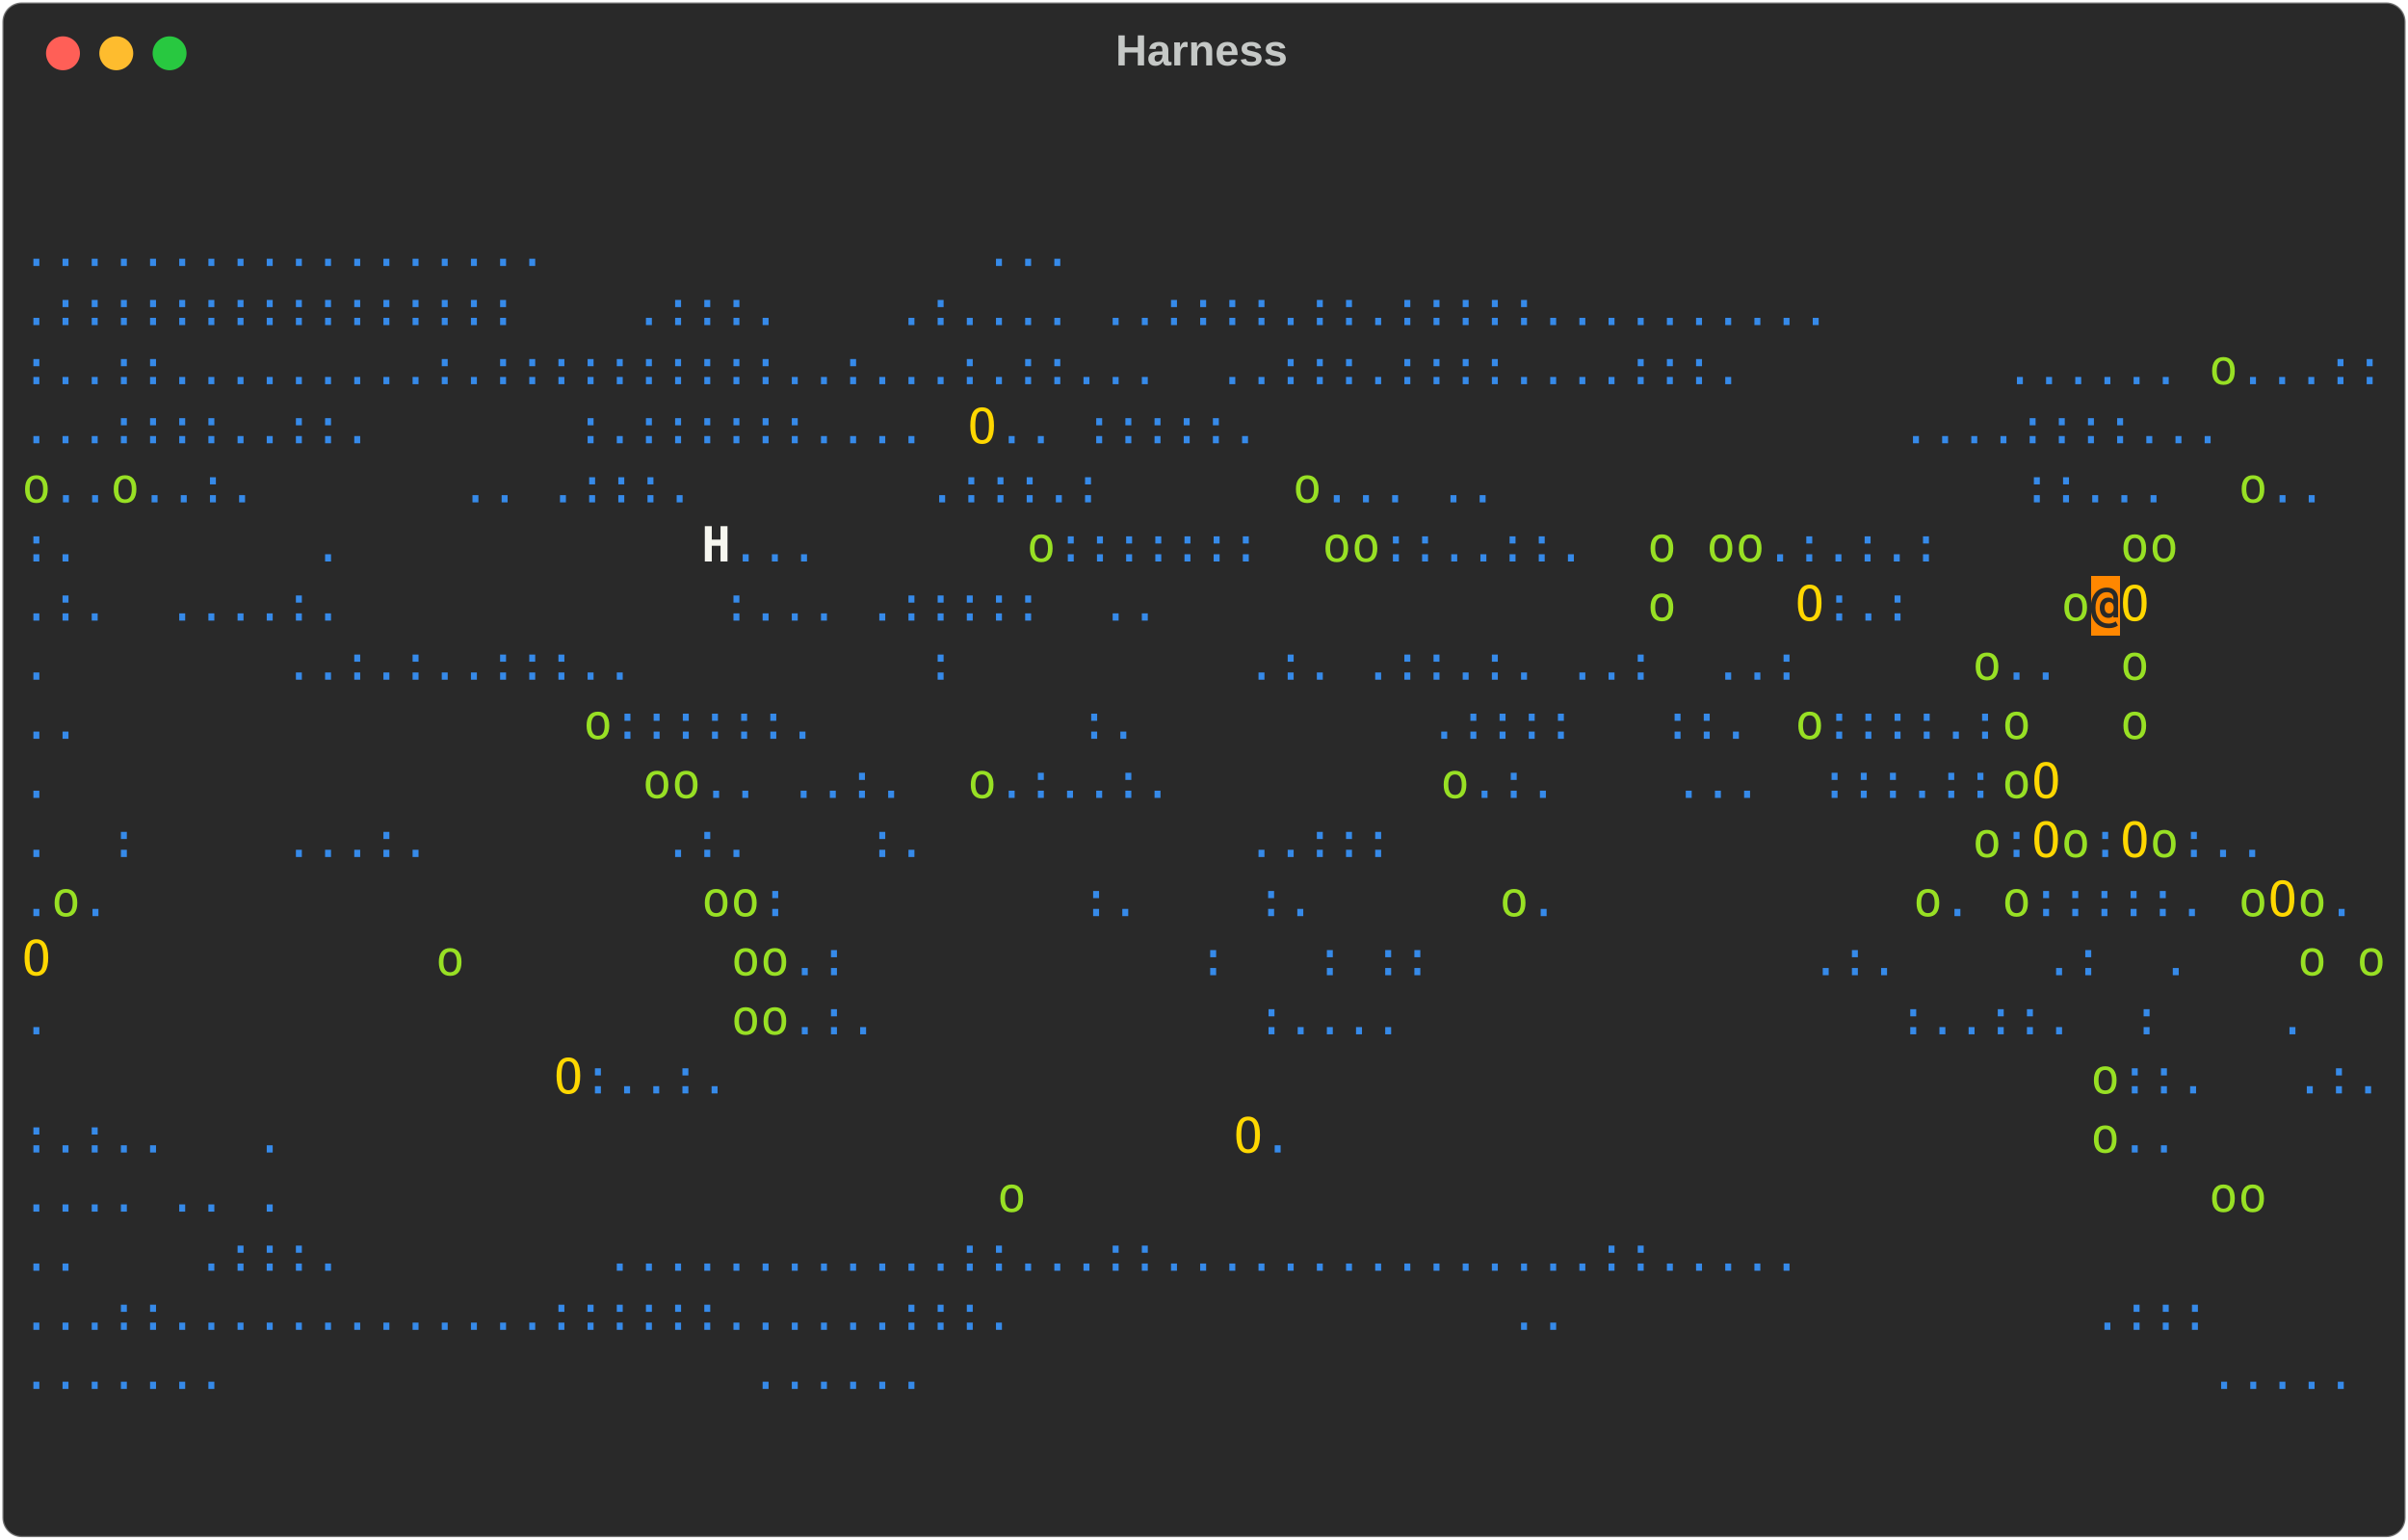
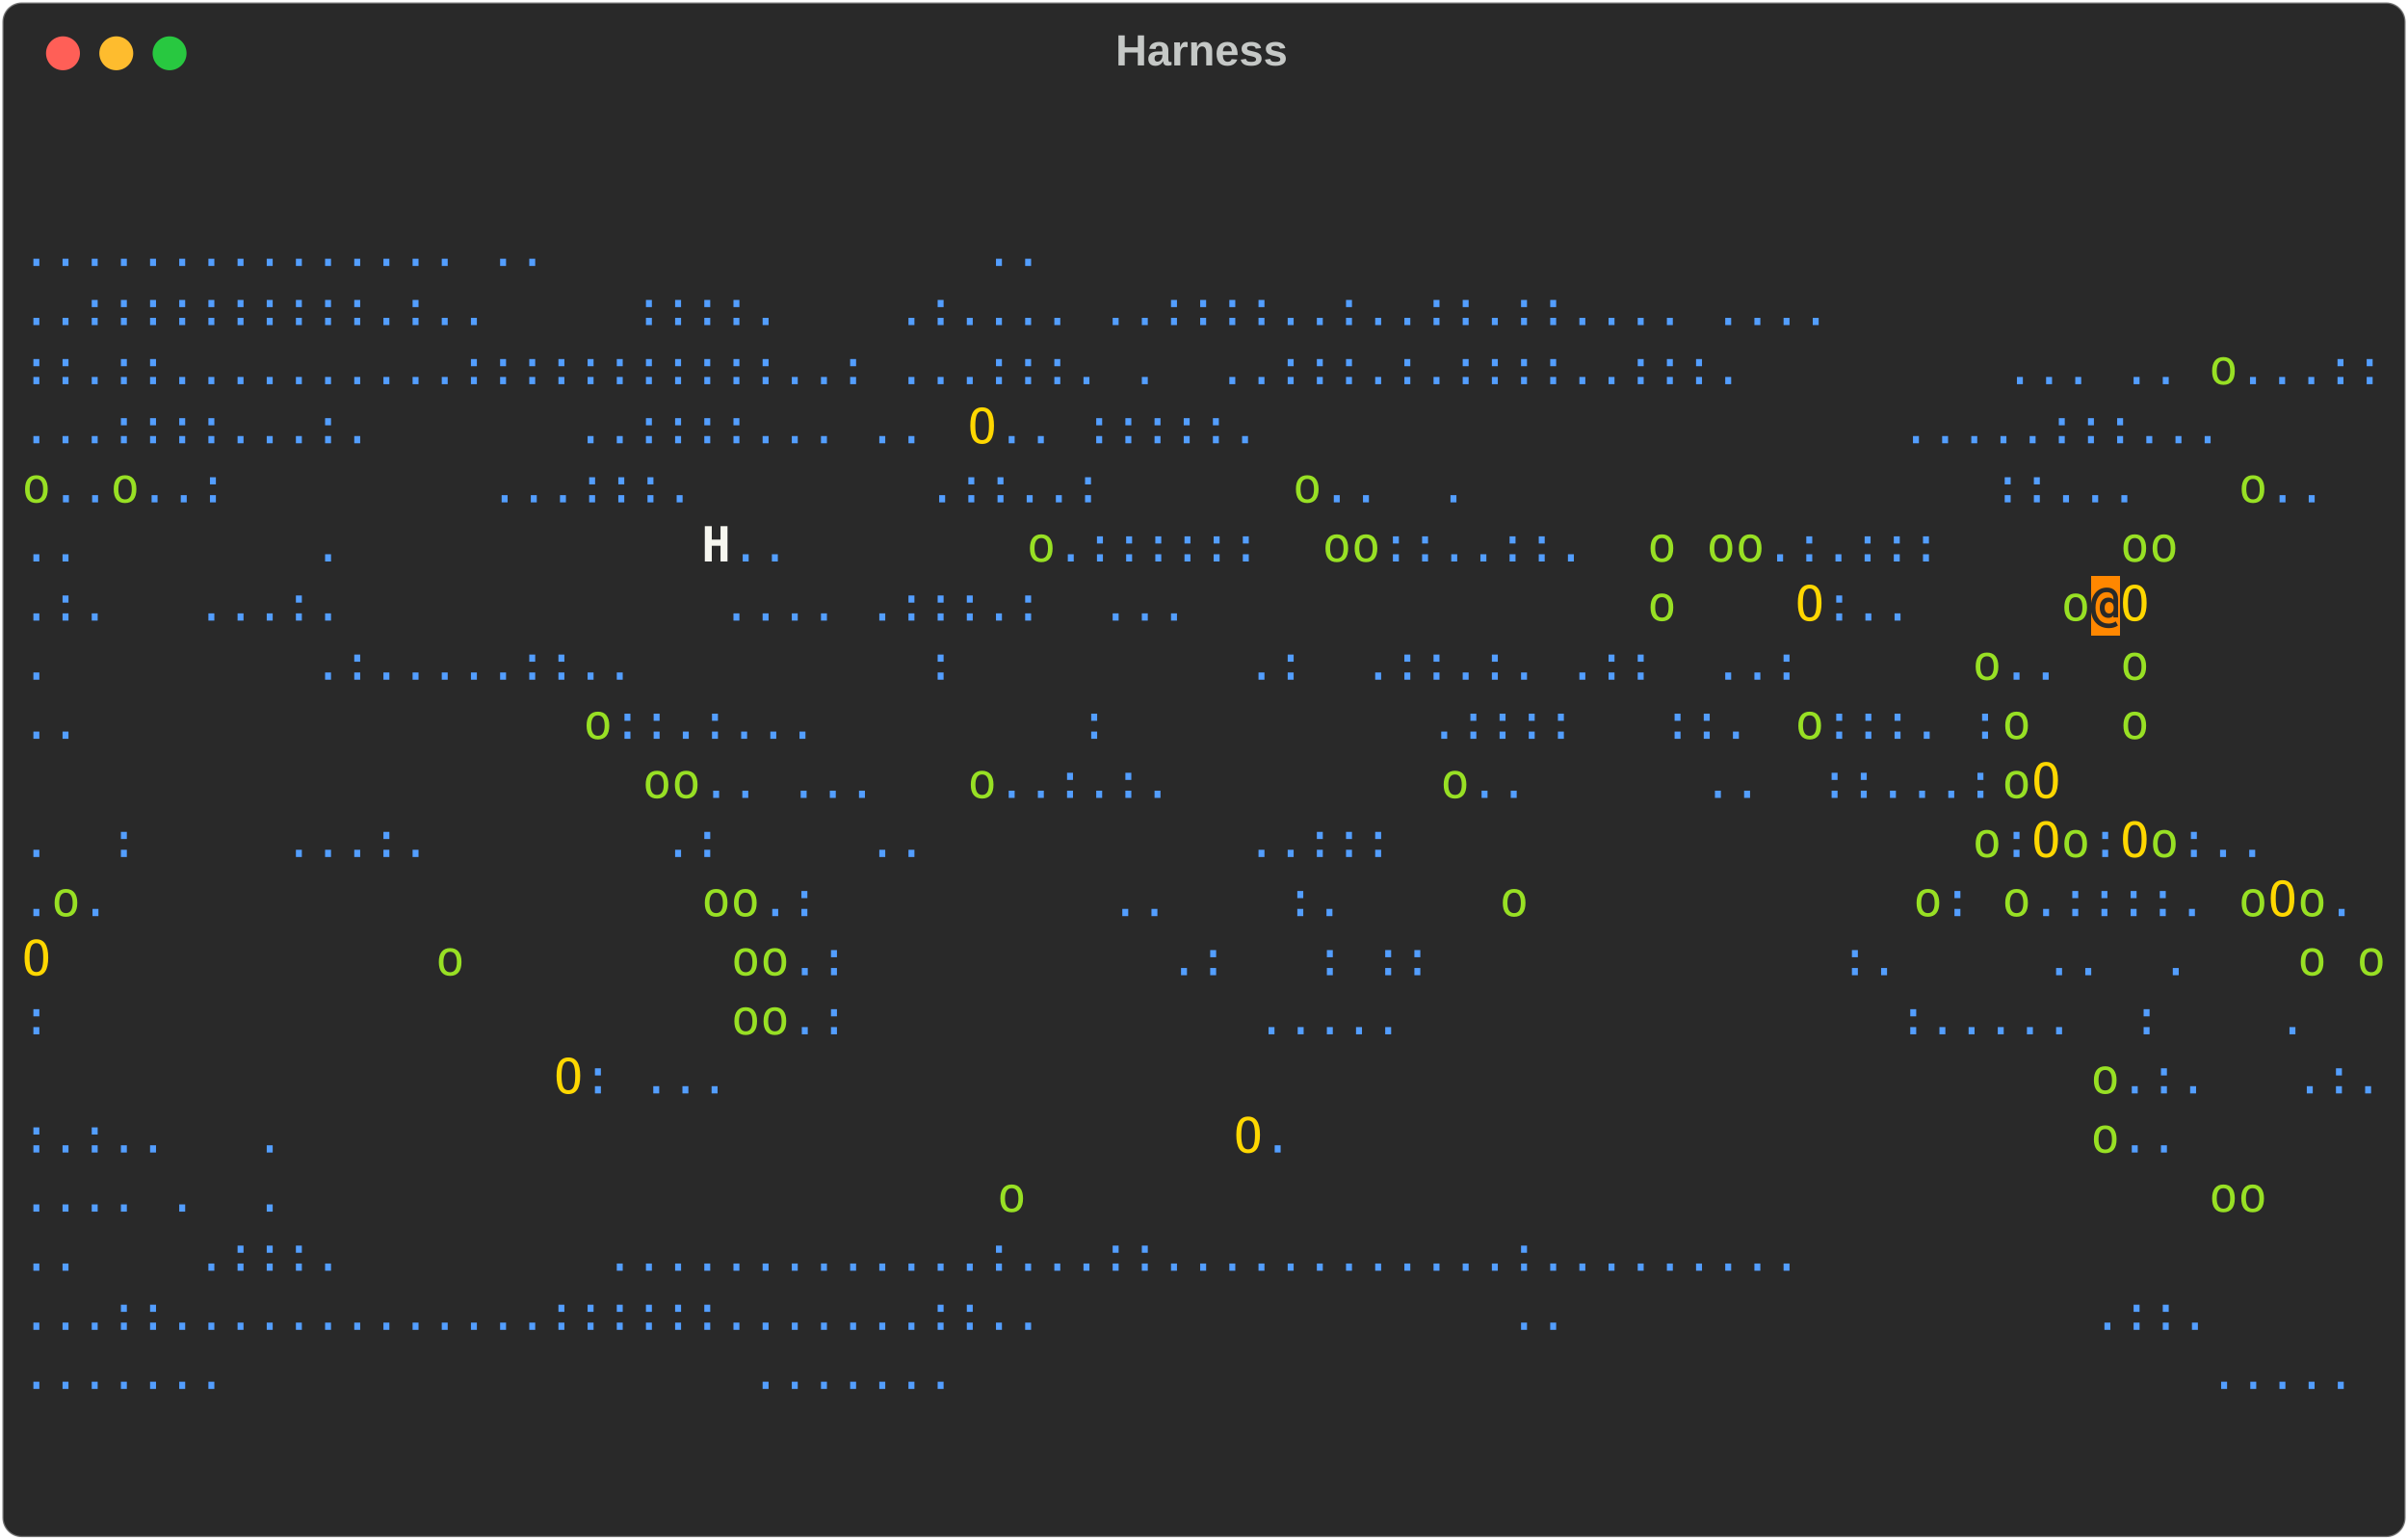
<svg xmlns="http://www.w3.org/2000/svg" class="rich-terminal" viewBox="0 0 994 635.6">
  <style>

    @font-face {
        font-family: "Fira Code";
        src: local("FiraCode-Regular"),
                url("https://cdnjs.cloudflare.com/ajax/libs/firacode/6.2.0/woff2/FiraCode-Regular.woff2") format("woff2"),
                url("https://cdnjs.cloudflare.com/ajax/libs/firacode/6.2.0/woff/FiraCode-Regular.woff") format("woff");
        font-style: normal;
        font-weight: 400;
    }
    @font-face {
        font-family: "Fira Code";
        src: local("FiraCode-Bold"),
                url("https://cdnjs.cloudflare.com/ajax/libs/firacode/6.2.0/woff2/FiraCode-Bold.woff2") format("woff2"),
                url("https://cdnjs.cloudflare.com/ajax/libs/firacode/6.2.0/woff/FiraCode-Bold.woff") format("woff");
        font-style: bold;
        font-weight: 700;
    }

    .terminal-matrix {
        font-family: Fira Code, monospace;
        font-size: 20px;
        line-height: 24.4px;
        font-variant-east-asian: full-width;
    }

    .terminal-title {
        font-size: 18px;
        font-weight: bold;
        font-family: arial;
    }

-     .terminal-r1 { fill: #368ae9 }
+     .terminal-r1 { fill: #539eff }
.terminal-r2 { fill: #c5c8c6 }
.terminal-r3 { fill: #98e024 }
.terminal-r4 { fill: #ffd700 }
.terminal-r5 { fill: #f6f6ef;font-weight: bold }
.terminal-r6 { fill: #292929;font-weight: bold }
    </style>
  <defs>
    <clipPath id="terminal-clip-terminal">
      <rect x="0" y="0" width="975.0" height="584.6" />
    </clipPath>
    <clipPath id="terminal-line-0">
      <rect x="0" y="1.5" width="976" height="24.65" />
    </clipPath>
    <clipPath id="terminal-line-1">
      <rect x="0" y="25.9" width="976" height="24.65" />
    </clipPath>
    <clipPath id="terminal-line-2">
      <rect x="0" y="50.3" width="976" height="24.65" />
    </clipPath>
    <clipPath id="terminal-line-3">
      <rect x="0" y="74.7" width="976" height="24.65" />
    </clipPath>
    <clipPath id="terminal-line-4">
      <rect x="0" y="99.1" width="976" height="24.65" />
    </clipPath>
    <clipPath id="terminal-line-5">
      <rect x="0" y="123.5" width="976" height="24.65" />
    </clipPath>
    <clipPath id="terminal-line-6">
      <rect x="0" y="147.9" width="976" height="24.65" />
    </clipPath>
    <clipPath id="terminal-line-7">
      <rect x="0" y="172.3" width="976" height="24.65" />
    </clipPath>
    <clipPath id="terminal-line-8">
      <rect x="0" y="196.7" width="976" height="24.65" />
    </clipPath>
    <clipPath id="terminal-line-9">
      <rect x="0" y="221.1" width="976" height="24.65" />
    </clipPath>
    <clipPath id="terminal-line-10">
      <rect x="0" y="245.5" width="976" height="24.65" />
    </clipPath>
    <clipPath id="terminal-line-11">
      <rect x="0" y="269.9" width="976" height="24.65" />
    </clipPath>
    <clipPath id="terminal-line-12">
      <rect x="0" y="294.3" width="976" height="24.65" />
    </clipPath>
    <clipPath id="terminal-line-13">
      <rect x="0" y="318.7" width="976" height="24.65" />
    </clipPath>
    <clipPath id="terminal-line-14">
      <rect x="0" y="343.1" width="976" height="24.65" />
    </clipPath>
    <clipPath id="terminal-line-15">
      <rect x="0" y="367.5" width="976" height="24.65" />
    </clipPath>
    <clipPath id="terminal-line-16">
      <rect x="0" y="391.9" width="976" height="24.65" />
    </clipPath>
    <clipPath id="terminal-line-17">
      <rect x="0" y="416.3" width="976" height="24.65" />
    </clipPath>
    <clipPath id="terminal-line-18">
      <rect x="0" y="440.7" width="976" height="24.65" />
    </clipPath>
    <clipPath id="terminal-line-19">
      <rect x="0" y="465.1" width="976" height="24.65" />
    </clipPath>
    <clipPath id="terminal-line-20">
      <rect x="0" y="489.5" width="976" height="24.65" />
    </clipPath>
    <clipPath id="terminal-line-21">
      <rect x="0" y="513.9" width="976" height="24.65" />
    </clipPath>
    <clipPath id="terminal-line-22">
      <rect x="0" y="538.3" width="976" height="24.65" />
    </clipPath>
  </defs>
  <rect fill="#292929" stroke="rgba(255,255,255,0.35)" stroke-width="1" x="1" y="1" width="992" height="633.6" rx="8" />
  <text class="terminal-title" fill="#c5c8c6" text-anchor="middle" x="496" y="27">Harness</text>
  <g transform="translate(26,22)">
    <circle cx="0" cy="0" r="7" fill="#ff5f57" />
    <circle cx="22" cy="0" r="7" fill="#febc2e" />
    <circle cx="44" cy="0" r="7" fill="#28c840" />
  </g>
  <g transform="translate(9, 41)" clip-path="url(#terminal-clip-terminal)">
    <rect fill="#ff8700" x="854" y="196.7" width="12.2" height="24.65" shape-rendering="crispEdges" />
    <g class="terminal-matrix">
      <text class="terminal-r2" x="976" y="20" textLength="12.2" clip-path="url(#terminal-line-0)">
</text>
      <text class="terminal-r2" x="976" y="44.4" textLength="12.2" clip-path="url(#terminal-line-1)">
</text>
-       <text class="terminal-r1" x="0" y="68.8" textLength="976" clip-path="url(#terminal-line-2)">                   ..................               ...                         </text>
+       <text class="terminal-r1" x="0" y="68.8" textLength="976" clip-path="url(#terminal-line-2)">                   ............... ..               ..                          </text>
      <text class="terminal-r2" x="976" y="68.8" textLength="12.2" clip-path="url(#terminal-line-2)">
</text>
-       <text class="terminal-r1" x="0" y="93.2" textLength="976" clip-path="url(#terminal-line-3)">            .::::::::::::::::    .:::.    .:.... ..::::.::.:::::..........      </text>
+       <text class="terminal-r1" x="0" y="93.2" textLength="976" clip-path="url(#terminal-line-3)">            ..::::::::::.:..     ::::.    .:.... ..::::..:..::.::.... ....      </text>
      <text class="terminal-r2" x="976" y="93.2" textLength="12.2" clip-path="url(#terminal-line-3)">
</text>
-       <text class="terminal-r1" x="0" y="117.6" textLength="902.8" clip-path="url(#terminal-line-4)">:..::.........:.::::::::::..:...:.::...  ..:::.::::....:::.         ......</text>
+       <text class="terminal-r1" x="0" y="117.6" textLength="902.8" clip-path="url(#terminal-line-4)">::.::..........:::::::::::..: ...:::. .  ..:::.:.::::..:::.         ... ..</text>
      <text class="terminal-r3" x="902.8" y="117.6" textLength="12.2" clip-path="url(#terminal-line-4)">o</text>
      <text class="terminal-r1" x="915" y="117.6" textLength="61" clip-path="url(#terminal-line-4)">...::</text>
      <text class="terminal-r2" x="976" y="117.6" textLength="12.2" clip-path="url(#terminal-line-4)">
</text>
-       <text class="terminal-r1" x="0" y="142" textLength="390.4" clip-path="url(#terminal-line-5)">...::::..::.       :.::::::.... </text>
+       <text class="terminal-r1" x="0" y="142" textLength="390.4" clip-path="url(#terminal-line-5)">...::::...:.       ..::::... .. </text>
      <text class="terminal-r4" x="390.4" y="142" textLength="12.2" clip-path="url(#terminal-line-5)">O</text>
-       <text class="terminal-r1" x="402.6" y="142" textLength="573.4" clip-path="url(#terminal-line-5)">     .. :::::.                      ....::::...</text>
+       <text class="terminal-r1" x="402.6" y="142" textLength="573.4" clip-path="url(#terminal-line-5)">     .. :::::.                      .....:::...</text>
      <text class="terminal-r2" x="976" y="142" textLength="12.2" clip-path="url(#terminal-line-5)">
</text>
      <text class="terminal-r3" x="0" y="166.4" textLength="12.2" clip-path="url(#terminal-line-6)">o</text>
      <text class="terminal-r1" x="12.2" y="166.4" textLength="24.4" clip-path="url(#terminal-line-6)">..</text>
      <text class="terminal-r3" x="36.6" y="166.4" textLength="12.2" clip-path="url(#terminal-line-6)">o</text>
-       <text class="terminal-r1" x="48.8" y="166.4" textLength="475.8" clip-path="url(#terminal-line-6)">      ..:.       .. .:::.        .:::.:</text>
+       <text class="terminal-r1" x="48.8" y="166.4" textLength="475.8" clip-path="url(#terminal-line-6)">      ..:         ...:::.        .::..:</text>
      <text class="terminal-r3" x="524.6" y="166.4" textLength="12.2" clip-path="url(#terminal-line-6)">o</text>
-       <text class="terminal-r1" x="536.8" y="166.4" textLength="378.2" clip-path="url(#terminal-line-6)">  ... ..                  ::...</text>
+       <text class="terminal-r1" x="536.8" y="166.4" textLength="378.2" clip-path="url(#terminal-line-6)">   ..  .                  ::...</text>
      <text class="terminal-r3" x="915" y="166.4" textLength="12.2" clip-path="url(#terminal-line-6)">o</text>
      <text class="terminal-r1" x="927.2" y="166.4" textLength="48.8" clip-path="url(#terminal-line-6)">  ..</text>
      <text class="terminal-r2" x="976" y="166.4" textLength="12.2" clip-path="url(#terminal-line-6)">
</text>
-       <text class="terminal-r1" x="0" y="190.8" textLength="280.6" clip-path="url(#terminal-line-7)">            :.        .</text>
+       <text class="terminal-r1" x="0" y="190.8" textLength="280.6" clip-path="url(#terminal-line-7)">            ..        .</text>
      <text class="terminal-r5" x="280.6" y="190.8" textLength="12.2" clip-path="url(#terminal-line-7)">H</text>
-       <text class="terminal-r1" x="292.8" y="190.8" textLength="122" clip-path="url(#terminal-line-7)">...       </text>
+       <text class="terminal-r1" x="292.8" y="190.8" textLength="122" clip-path="url(#terminal-line-7)">..        </text>
      <text class="terminal-r3" x="414.8" y="190.8" textLength="12.2" clip-path="url(#terminal-line-7)">o</text>
-       <text class="terminal-r1" x="427" y="190.8" textLength="109.8" clip-path="url(#terminal-line-7)">  :::::::</text>
+       <text class="terminal-r1" x="427" y="190.8" textLength="109.8" clip-path="url(#terminal-line-7)">  .::::::</text>
      <text class="terminal-r3" x="536.8" y="190.8" textLength="24.4" clip-path="url(#terminal-line-7)">oo</text>
      <text class="terminal-r1" x="561.2" y="190.8" textLength="109.8" clip-path="url(#terminal-line-7)">::..::.  </text>
      <text class="terminal-r3" x="671" y="190.8" textLength="12.2" clip-path="url(#terminal-line-7)">o</text>
      <text class="terminal-r3" x="695.4" y="190.8" textLength="24.4" clip-path="url(#terminal-line-7)">oo</text>
-       <text class="terminal-r1" x="719.8" y="190.8" textLength="146.4" clip-path="url(#terminal-line-7)">      .:.:.:</text>
+       <text class="terminal-r1" x="719.8" y="190.8" textLength="146.4" clip-path="url(#terminal-line-7)">      .:.:::</text>
      <text class="terminal-r3" x="866.2" y="190.8" textLength="24.4" clip-path="url(#terminal-line-7)">oo</text>
      <text class="terminal-r2" x="976" y="190.8" textLength="12.2" clip-path="url(#terminal-line-7)">
</text>
-       <text class="terminal-r1" x="0" y="215.2" textLength="671" clip-path="url(#terminal-line-8)">             .:.  ....:.             :... .:::::  ..   </text>
+       <text class="terminal-r1" x="0" y="215.2" textLength="671" clip-path="url(#terminal-line-8)">             .:.   ...:.             .... .:::.:  ...  </text>
      <text class="terminal-r3" x="671" y="215.2" textLength="12.2" clip-path="url(#terminal-line-8)">o</text>
      <text class="terminal-r4" x="732" y="215.2" textLength="12.2" clip-path="url(#terminal-line-8)">O</text>
-       <text class="terminal-r1" x="744.2" y="215.2" textLength="97.6" clip-path="url(#terminal-line-8)">     :.:</text>
+       <text class="terminal-r1" x="744.2" y="215.2" textLength="97.6" clip-path="url(#terminal-line-8)">     :..</text>
      <text class="terminal-r3" x="841.8" y="215.2" textLength="12.2" clip-path="url(#terminal-line-8)">o</text>
      <text class="terminal-r6" x="854" y="215.2" textLength="12.2" clip-path="url(#terminal-line-8)">@</text>
      <text class="terminal-r4" x="866.2" y="215.2" textLength="12.2" clip-path="url(#terminal-line-8)">O</text>
      <text class="terminal-r2" x="976" y="215.2" textLength="12.2" clip-path="url(#terminal-line-8)">
</text>
-       <text class="terminal-r1" x="0" y="239.6" textLength="805.2" clip-path="url(#terminal-line-9)">     .        ..:.:..:::..          :          .:. .::.:. ..:  ..:</text>
+       <text class="terminal-r1" x="0" y="239.6" textLength="805.2" clip-path="url(#terminal-line-9)">     .         .:.....::..          :          .:  .::.:. .::  ..:</text>
      <text class="terminal-r3" x="805.2" y="239.6" textLength="12.2" clip-path="url(#terminal-line-9)">o</text>
      <text class="terminal-r1" x="817.4" y="239.6" textLength="48.8" clip-path="url(#terminal-line-9)">..  </text>
      <text class="terminal-r3" x="866.2" y="239.6" textLength="12.2" clip-path="url(#terminal-line-9)">o</text>
      <text class="terminal-r2" x="976" y="239.6" textLength="12.2" clip-path="url(#terminal-line-9)">
</text>
      <text class="terminal-r1" x="0" y="264" textLength="231.8" clip-path="url(#terminal-line-10)">                 ..</text>
      <text class="terminal-r3" x="231.8" y="264" textLength="12.2" clip-path="url(#terminal-line-10)">o</text>
-       <text class="terminal-r1" x="244" y="264" textLength="488" clip-path="url(#terminal-line-10)">::::::.         :.          .::::   ::. </text>
+       <text class="terminal-r1" x="244" y="264" textLength="488" clip-path="url(#terminal-line-10)">::.:...         :           .::::   ::. </text>
      <text class="terminal-r3" x="732" y="264" textLength="12.2" clip-path="url(#terminal-line-10)">o</text>
-       <text class="terminal-r1" x="744.2" y="264" textLength="73.2" clip-path="url(#terminal-line-10)">::::.:</text>
+       <text class="terminal-r1" x="744.2" y="264" textLength="73.2" clip-path="url(#terminal-line-10)">:::. :</text>
      <text class="terminal-r3" x="817.4" y="264" textLength="12.2" clip-path="url(#terminal-line-10)">o</text>
      <text class="terminal-r3" x="866.2" y="264" textLength="12.2" clip-path="url(#terminal-line-10)">o</text>
      <text class="terminal-r2" x="976" y="264" textLength="12.2" clip-path="url(#terminal-line-10)">
</text>
-       <text class="terminal-r1" x="0" y="288.4" textLength="256.2" clip-path="url(#terminal-line-11)">                   . </text>
      <text class="terminal-r3" x="256.2" y="288.4" textLength="24.4" clip-path="url(#terminal-line-11)">oo</text>
-       <text class="terminal-r1" x="280.6" y="288.4" textLength="109.8" clip-path="url(#terminal-line-11)">.. ..:.  </text>
+       <text class="terminal-r1" x="280.6" y="288.4" textLength="109.8" clip-path="url(#terminal-line-11)">.. ...   </text>
      <text class="terminal-r3" x="390.4" y="288.4" textLength="12.2" clip-path="url(#terminal-line-11)">o</text>
-       <text class="terminal-r1" x="402.6" y="288.4" textLength="183" clip-path="url(#terminal-line-11)">    .:..:.     </text>
+       <text class="terminal-r1" x="402.6" y="288.4" textLength="183" clip-path="url(#terminal-line-11)">    ..:.:.     </text>
      <text class="terminal-r3" x="585.6" y="288.4" textLength="12.2" clip-path="url(#terminal-line-11)">o</text>
-       <text class="terminal-r1" x="597.8" y="288.4" textLength="219.6" clip-path="url(#terminal-line-11)">.:.    ...  :::.::</text>
+       <text class="terminal-r1" x="597.8" y="288.4" textLength="219.6" clip-path="url(#terminal-line-11)">..      ..  ::...:</text>
      <text class="terminal-r3" x="817.4" y="288.4" textLength="12.2" clip-path="url(#terminal-line-11)">o</text>
      <text class="terminal-r4" x="829.6" y="288.4" textLength="12.2" clip-path="url(#terminal-line-11)">O</text>
      <text class="terminal-r2" x="976" y="288.4" textLength="12.2" clip-path="url(#terminal-line-11)">
</text>
-       <text class="terminal-r1" x="0" y="312.8" textLength="805.2" clip-path="url(#terminal-line-12)">                   .  :     ...:.        .:.    :.           ..:::</text>
+       <text class="terminal-r1" x="0" y="312.8" textLength="805.2" clip-path="url(#terminal-line-12)">                   .  :     ...:.        .:     ..           ..:::</text>
      <text class="terminal-r3" x="805.2" y="312.8" textLength="12.2" clip-path="url(#terminal-line-12)">o</text>
      <text class="terminal-r1" x="817.4" y="312.8" textLength="12.2" clip-path="url(#terminal-line-12)">:</text>
      <text class="terminal-r4" x="829.6" y="312.8" textLength="12.2" clip-path="url(#terminal-line-12)">O</text>
      <text class="terminal-r3" x="841.8" y="312.8" textLength="12.2" clip-path="url(#terminal-line-12)">o</text>
      <text class="terminal-r1" x="854" y="312.8" textLength="12.2" clip-path="url(#terminal-line-12)">:</text>
      <text class="terminal-r4" x="866.2" y="312.8" textLength="12.2" clip-path="url(#terminal-line-12)">O</text>
      <text class="terminal-r3" x="878.4" y="312.8" textLength="12.2" clip-path="url(#terminal-line-12)">o</text>
      <text class="terminal-r1" x="890.6" y="312.8" textLength="85.4" clip-path="url(#terminal-line-12)">:..    </text>
      <text class="terminal-r2" x="976" y="312.8" textLength="12.2" clip-path="url(#terminal-line-12)">
</text>
      <text class="terminal-r1" x="0" y="337.2" textLength="12.2" clip-path="url(#terminal-line-13)">.</text>
      <text class="terminal-r3" x="12.2" y="337.2" textLength="12.2" clip-path="url(#terminal-line-13)">o</text>
      <text class="terminal-r1" x="24.4" y="337.2" textLength="256.2" clip-path="url(#terminal-line-13)">                    .</text>
      <text class="terminal-r3" x="280.6" y="337.2" textLength="24.4" clip-path="url(#terminal-line-13)">oo</text>
-       <text class="terminal-r1" x="305" y="337.2" textLength="305" clip-path="url(#terminal-line-13)">      :          :.    :.</text>
+       <text class="terminal-r1" x="305" y="337.2" textLength="305" clip-path="url(#terminal-line-13)">     .:          ..    :.</text>
      <text class="terminal-r3" x="610" y="337.2" textLength="12.2" clip-path="url(#terminal-line-13)">o</text>
-       <text class="terminal-r1" x="622.2" y="337.2" textLength="158.6" clip-path="url(#terminal-line-13)">.            </text>
      <text class="terminal-r3" x="780.8" y="337.2" textLength="12.2" clip-path="url(#terminal-line-13)">o</text>
-       <text class="terminal-r1" x="793" y="337.2" textLength="24.4" clip-path="url(#terminal-line-13)"> .</text>
+       <text class="terminal-r1" x="793" y="337.2" textLength="24.4" clip-path="url(#terminal-line-13)"> :</text>
      <text class="terminal-r3" x="817.4" y="337.2" textLength="12.2" clip-path="url(#terminal-line-13)">o</text>
-       <text class="terminal-r1" x="829.6" y="337.2" textLength="85.4" clip-path="url(#terminal-line-13)">:::::. </text>
+       <text class="terminal-r1" x="829.6" y="337.2" textLength="85.4" clip-path="url(#terminal-line-13)">.::::. </text>
      <text class="terminal-r3" x="915" y="337.2" textLength="12.2" clip-path="url(#terminal-line-13)">o</text>
      <text class="terminal-r4" x="927.2" y="337.2" textLength="12.2" clip-path="url(#terminal-line-13)">O</text>
      <text class="terminal-r3" x="939.4" y="337.2" textLength="12.2" clip-path="url(#terminal-line-13)">o</text>
      <text class="terminal-r1" x="951.6" y="337.2" textLength="24.4" clip-path="url(#terminal-line-13)"> .</text>
      <text class="terminal-r2" x="976" y="337.2" textLength="12.2" clip-path="url(#terminal-line-13)">
</text>
      <text class="terminal-r4" x="0" y="361.6" textLength="12.2" clip-path="url(#terminal-line-14)">O</text>
      <text class="terminal-r3" x="170.8" y="361.6" textLength="12.2" clip-path="url(#terminal-line-14)">o</text>
      <text class="terminal-r3" x="292.8" y="361.6" textLength="24.4" clip-path="url(#terminal-line-14)">oo</text>
-       <text class="terminal-r1" x="317.2" y="361.6" textLength="622.2" clip-path="url(#terminal-line-14)">   .:            :   : ::             .:.     .:  .</text>
+       <text class="terminal-r1" x="317.2" y="361.6" textLength="622.2" clip-path="url(#terminal-line-14)">   .:           .:   : ::              :.     ..  .</text>
      <text class="terminal-r3" x="939.4" y="361.6" textLength="12.2" clip-path="url(#terminal-line-14)">o</text>
      <text class="terminal-r3" x="963.8" y="361.6" textLength="12.2" clip-path="url(#terminal-line-14)">o</text>
      <text class="terminal-r2" x="976" y="361.6" textLength="12.2" clip-path="url(#terminal-line-14)">
</text>
-       <text class="terminal-r1" x="0" y="386" textLength="292.8" clip-path="url(#terminal-line-15)">                       .</text>
+       <text class="terminal-r1" x="0" y="386" textLength="292.8" clip-path="url(#terminal-line-15)">                       :</text>
      <text class="terminal-r3" x="292.8" y="386" textLength="24.4" clip-path="url(#terminal-line-15)">oo</text>
-       <text class="terminal-r1" x="317.2" y="386" textLength="658.8" clip-path="url(#terminal-line-15)"> .:.             :....                 :..::.  :    . </text>
+       <text class="terminal-r1" x="317.2" y="386" textLength="658.8" clip-path="url(#terminal-line-15)"> .:              .....                 :.....  :    . </text>
      <text class="terminal-r2" x="976" y="386" textLength="12.2" clip-path="url(#terminal-line-15)">
</text>
      <text class="terminal-r4" x="219.6" y="410.4" textLength="12.2" clip-path="url(#terminal-line-16)">O</text>
-       <text class="terminal-r1" x="231.8" y="410.4" textLength="622.2" clip-path="url(#terminal-line-16)">    :..:.                                          </text>
+       <text class="terminal-r1" x="231.8" y="410.4" textLength="622.2" clip-path="url(#terminal-line-16)">    : ...                                          </text>
      <text class="terminal-r3" x="854" y="410.4" textLength="12.2" clip-path="url(#terminal-line-16)">o</text>
-       <text class="terminal-r1" x="866.2" y="410.4" textLength="109.8" clip-path="url(#terminal-line-16)">::.   .:.</text>
+       <text class="terminal-r1" x="866.2" y="410.4" textLength="109.8" clip-path="url(#terminal-line-16)">.:.   .:.</text>
      <text class="terminal-r2" x="976" y="410.4" textLength="12.2" clip-path="url(#terminal-line-16)">
</text>
      <text class="terminal-r1" x="0" y="434.8" textLength="500.2" clip-path="url(#terminal-line-17)">                       :.:..   .         </text>
      <text class="terminal-r4" x="500.2" y="434.8" textLength="12.2" clip-path="url(#terminal-line-17)">O</text>
      <text class="terminal-r1" x="512.4" y="434.8" textLength="341.6" clip-path="url(#terminal-line-17)">             .              </text>
      <text class="terminal-r3" x="854" y="434.8" textLength="12.2" clip-path="url(#terminal-line-17)">o</text>
      <text class="terminal-r1" x="866.2" y="434.8" textLength="109.8" clip-path="url(#terminal-line-17)">     ..  </text>
      <text class="terminal-r2" x="976" y="434.8" textLength="12.2" clip-path="url(#terminal-line-17)">
</text>
-       <text class="terminal-r1" x="0" y="459.2" textLength="402.6" clip-path="url(#terminal-line-18)">                        .... .. .</text>
+       <text class="terminal-r1" x="0" y="459.2" textLength="402.6" clip-path="url(#terminal-line-18)">                        .... .  .</text>
      <text class="terminal-r3" x="402.6" y="459.2" textLength="12.2" clip-path="url(#terminal-line-18)">o</text>
      <text class="terminal-r3" x="902.8" y="459.2" textLength="24.4" clip-path="url(#terminal-line-18)">oo</text>
      <text class="terminal-r2" x="976" y="459.2" textLength="12.2" clip-path="url(#terminal-line-18)">
</text>
-       <text class="terminal-r1" x="0" y="483.6" textLength="976" clip-path="url(#terminal-line-19)">                 ..    .:::.         ............::...::...............::.....  </text>
+       <text class="terminal-r1" x="0" y="483.6" textLength="976" clip-path="url(#terminal-line-19)">                 ..    .:::.         .............:...::............:.........  </text>
      <text class="terminal-r2" x="976" y="483.6" textLength="12.2" clip-path="url(#terminal-line-19)">
</text>
-       <text class="terminal-r1" x="0" y="508" textLength="976" clip-path="url(#terminal-line-20)">   ...::.............::::::......:::.                 ..                  .:::  </text>
+       <text class="terminal-r1" x="0" y="508" textLength="976" clip-path="url(#terminal-line-20)">   ...::.............::::::.......::..                ..                  .::.  </text>
      <text class="terminal-r2" x="976" y="508" textLength="12.2" clip-path="url(#terminal-line-20)">
</text>
-       <text class="terminal-r1" x="0" y="532.4" textLength="976" clip-path="url(#terminal-line-21)">.......                  ......                                            .....</text>
+       <text class="terminal-r1" x="0" y="532.4" textLength="976" clip-path="url(#terminal-line-21)">.......                  .......                                           .....</text>
      <text class="terminal-r2" x="976" y="532.4" textLength="12.2" clip-path="url(#terminal-line-21)">
</text>
      <text class="terminal-r2" x="976" y="556.8" textLength="12.2" clip-path="url(#terminal-line-22)">
</text>
    </g>
  </g>
</svg>
